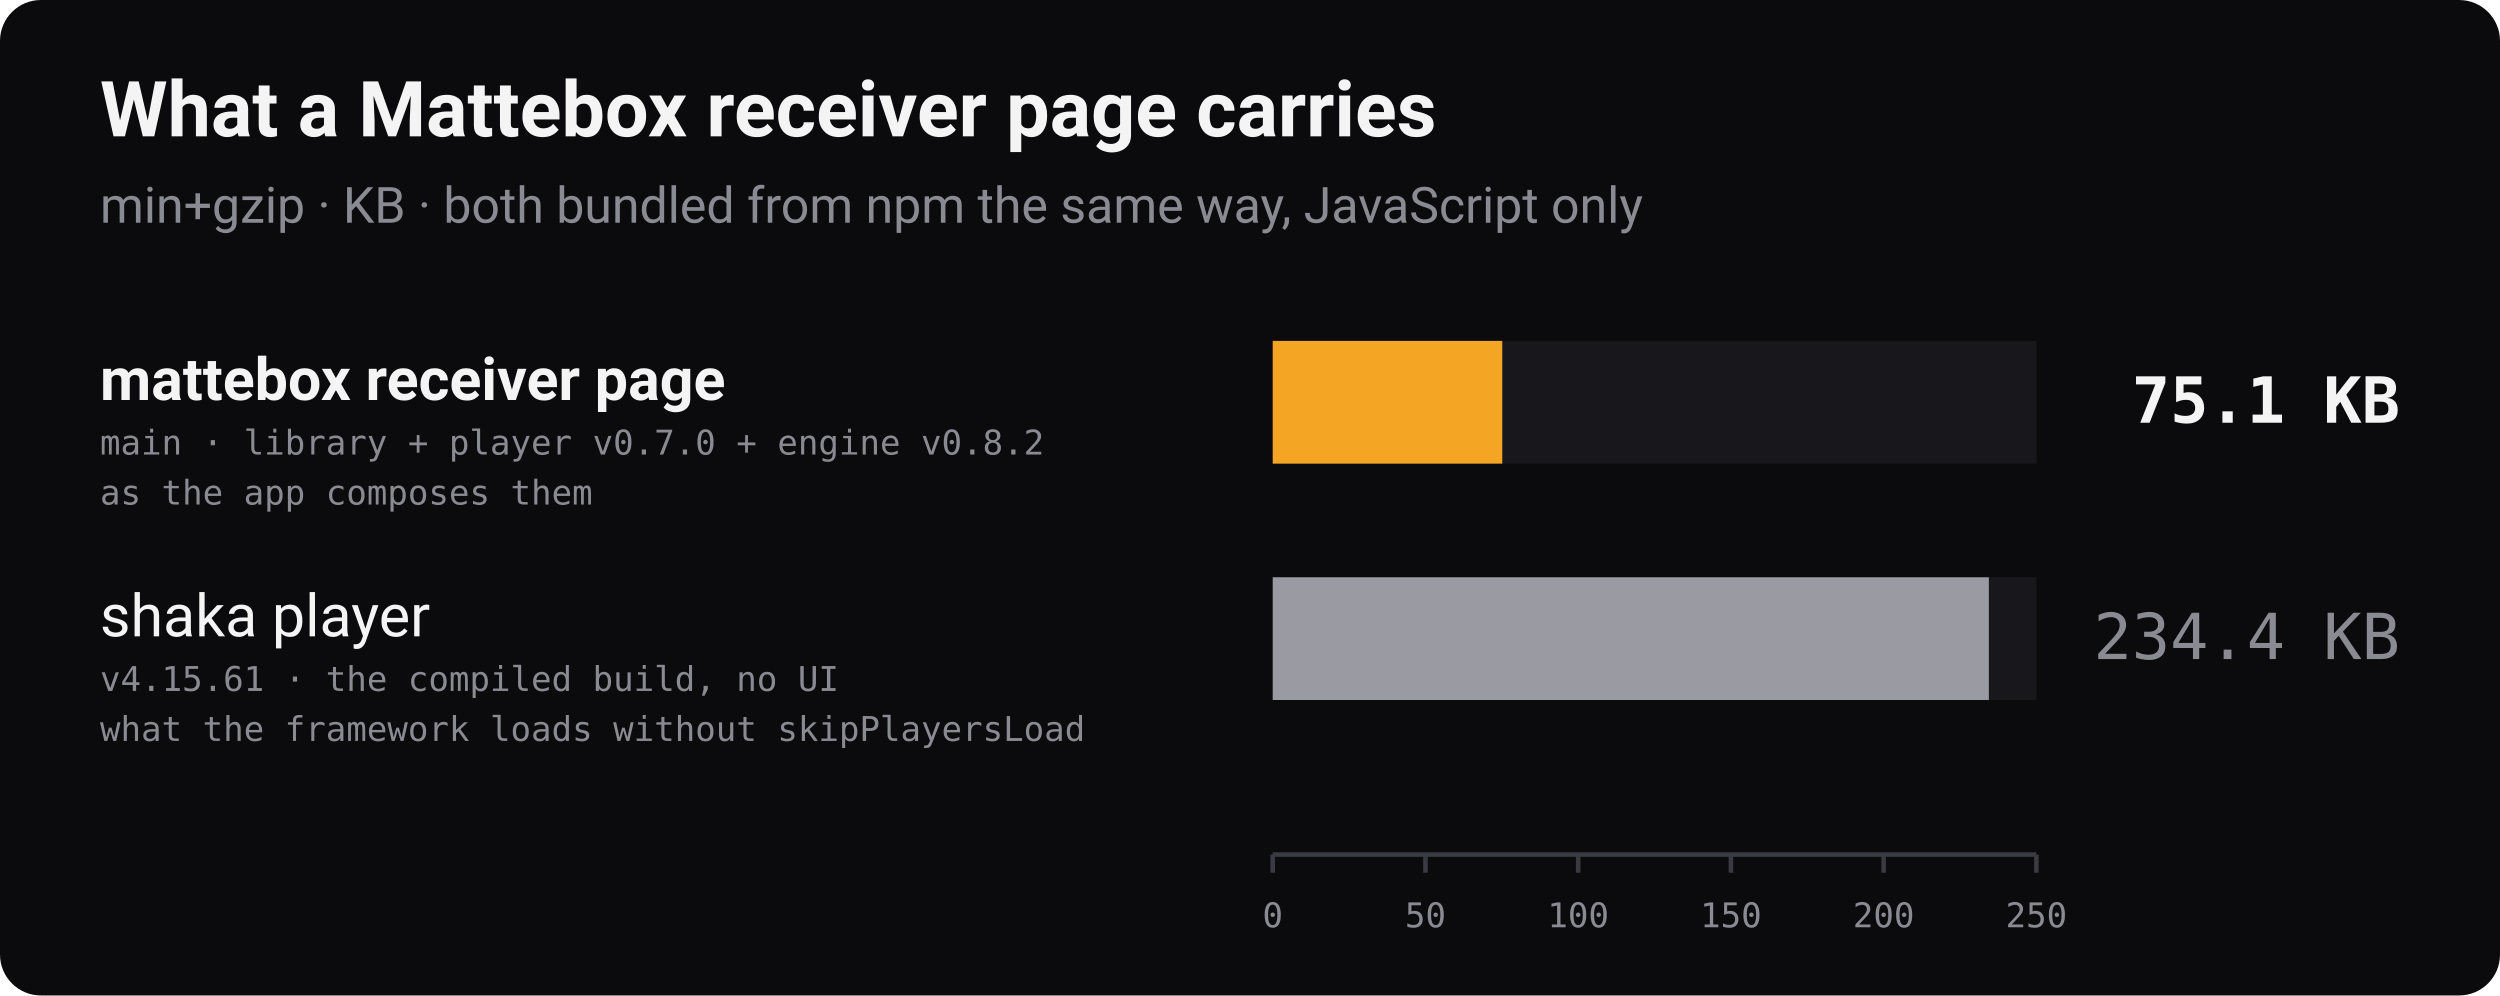
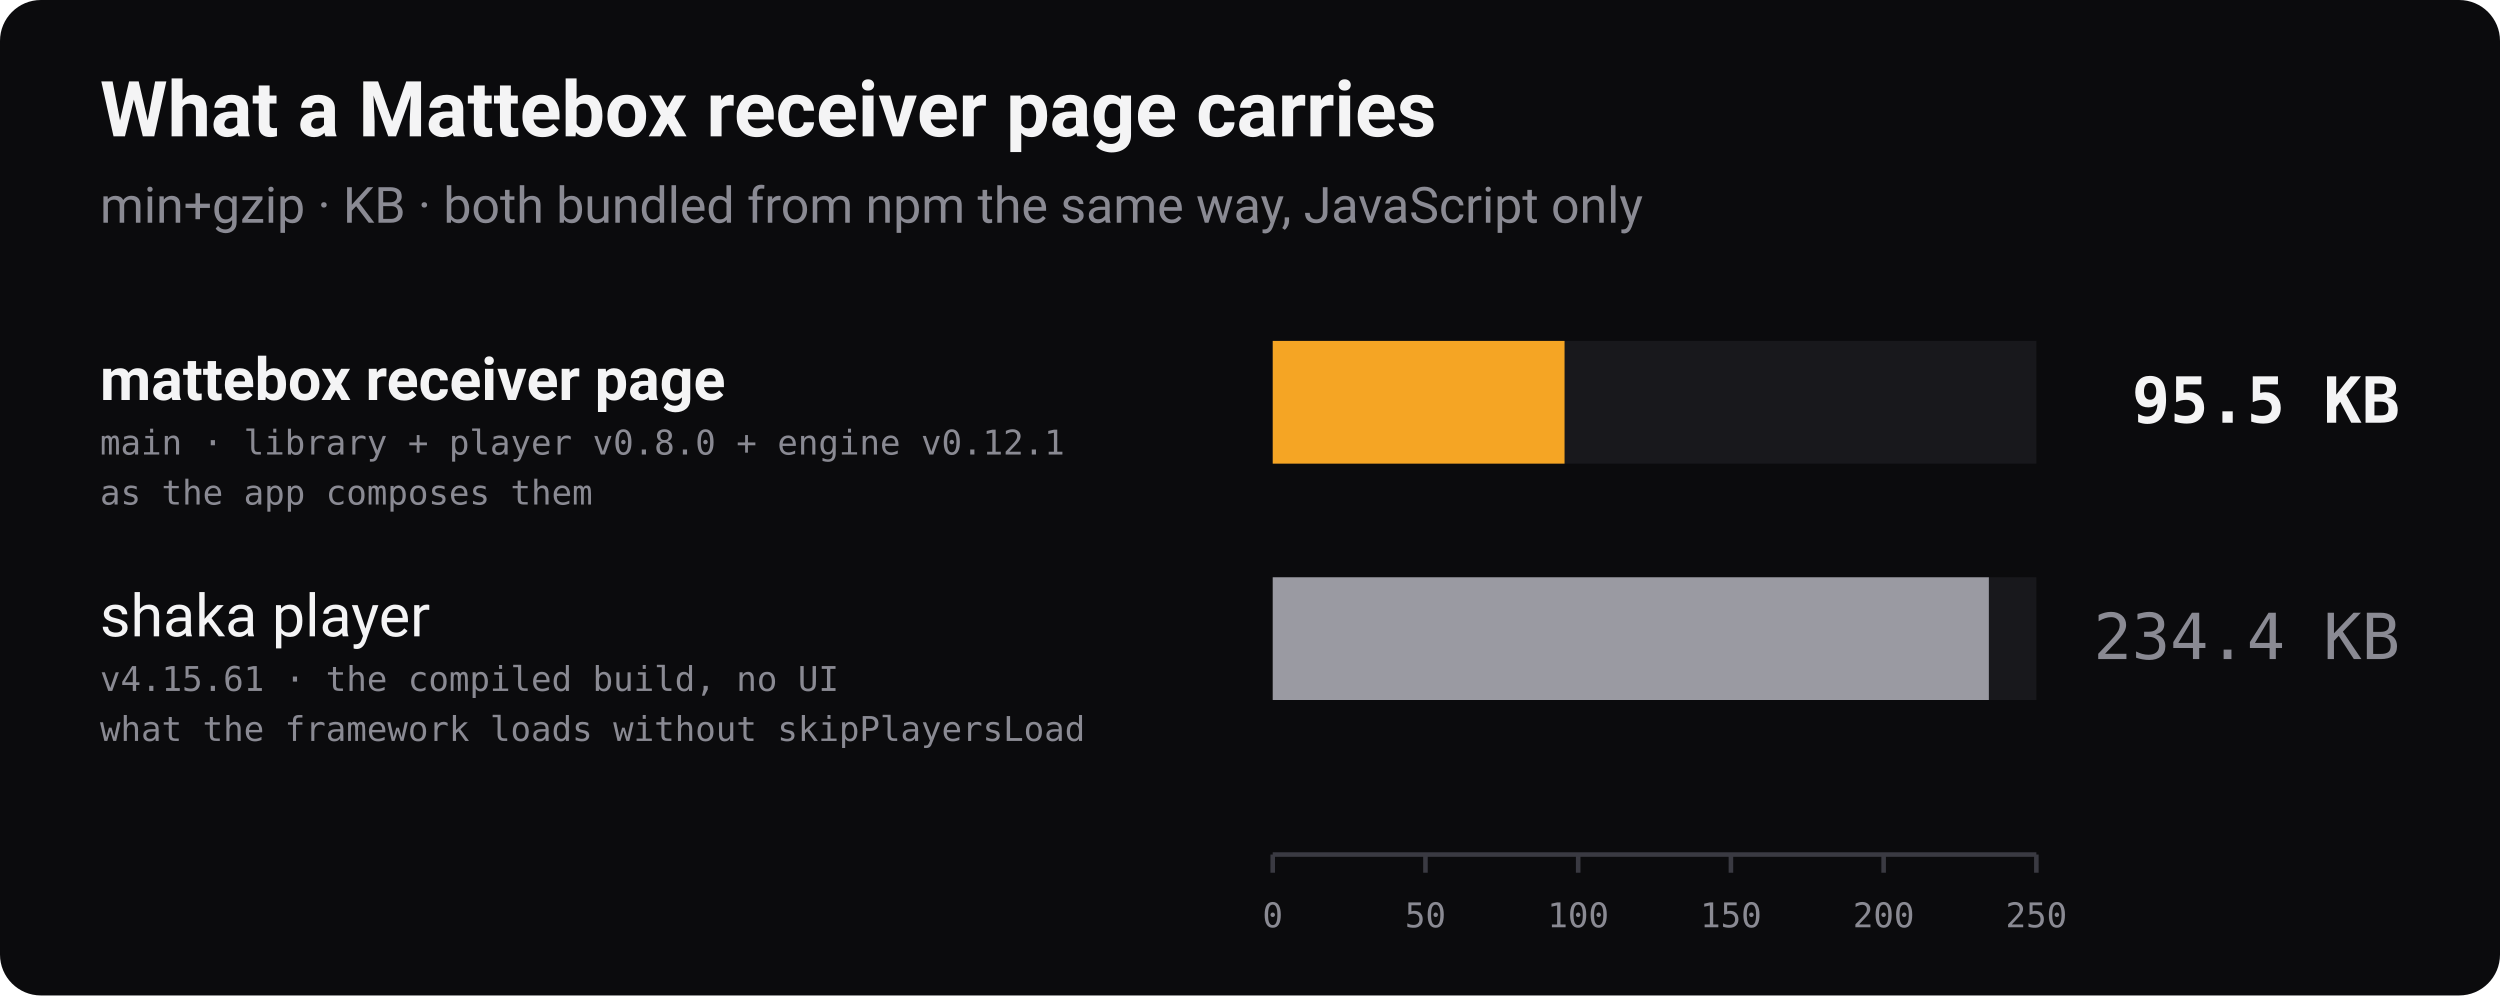
<svg xmlns="http://www.w3.org/2000/svg" width="1100" height="438" viewBox="0 0 1100 438" role="img" aria-label="JavaScript size of a Mattebox Cast receiver page against Shaka Player, min+gzip">
  <rect width="1100" height="438" rx="18" fill="#0b0b0d" />
  <text x="44" y="60" font-family="-apple-system, 'Segoe UI', Roboto, Helvetica, Arial, sans-serif" font-size="34" font-weight="700" fill="#f4f4f5">What a Mattebox receiver page carries</text>
  <text x="44" y="98" font-family="-apple-system, 'Segoe UI', Roboto, Helvetica, Arial, sans-serif" font-size="22" fill="#8a8a93">min+gzip · KB · both bundled from npm the same way, JavaScript only</text>
  <text x="44" y="176" font-family="-apple-system, 'Segoe UI', Roboto, Helvetica, Arial, sans-serif" font-size="26" font-weight="700" fill="#f4f4f5">mattebox receiver page</text>
-   <text x="44" y="200" font-family="ui-monospace, 'SF Mono', Menlo, Consolas, monospace" font-size="15" fill="#8a8a93">main · library + player v0.7.0 + engine v0.8.2</text>
+   <text x="44" y="200" font-family="ui-monospace, 'SF Mono', Menlo, Consolas, monospace" font-size="15" fill="#8a8a93">main · library + player v0.8.0 + engine v0.12.1</text>
  <text x="44" y="222" font-family="ui-monospace, 'SF Mono', Menlo, Consolas, monospace" font-size="15" fill="#8a8a93">as the app composes them</text>
  <rect x="560" y="150" width="336" height="54" fill="#18181c" />
-   <rect x="560" y="150" width="101.0" height="54" fill="#f5a524" />
-   <text x="1056" y="186" text-anchor="end" font-family="ui-monospace, 'SF Mono', Menlo, Consolas, monospace" font-size="28" font-weight="700" fill="#f4f4f5">75.1 KB</text>
+   <rect x="560" y="150" width="128.4" height="54" fill="#f5a524" />
+   <text x="1056" y="186" text-anchor="end" font-family="ui-monospace, 'SF Mono', Menlo, Consolas, monospace" font-size="28" font-weight="700" fill="#f4f4f5">95.5 KB</text>
  <text x="44" y="280" font-family="-apple-system, 'Segoe UI', Roboto, Helvetica, Arial, sans-serif" font-size="26" font-weight="400" fill="#f4f4f5">shaka player</text>
  <text x="44" y="304" font-family="ui-monospace, 'SF Mono', Menlo, Consolas, monospace" font-size="15" fill="#8a8a93">v4.15.61 · the compiled build, no UI</text>
  <text x="44" y="326" font-family="ui-monospace, 'SF Mono', Menlo, Consolas, monospace" font-size="15" fill="#8a8a93">what the framework loads without skipPlayersLoad</text>
  <rect x="560" y="254" width="336" height="54" fill="#18181c" />
  <rect x="560" y="254" width="315.1" height="54" fill="#9a9aa2" />
  <text x="1056" y="290" text-anchor="end" font-family="ui-monospace, 'SF Mono', Menlo, Consolas, monospace" font-size="28" font-weight="400" fill="#8a8a93">234.4 KB</text>
  <line x1="560" y1="376" x2="896" y2="376" stroke="#3a3a42" stroke-width="2" />
  <line x1="560.0" y1="376" x2="560.0" y2="384" stroke="#3a3a42" stroke-width="2" />
  <text x="560.0" y="408" text-anchor="middle" font-family="ui-monospace, 'SF Mono', Menlo, Consolas, monospace" font-size="15" fill="#8a8a93">0</text>
  <line x1="627.2" y1="376" x2="627.2" y2="384" stroke="#3a3a42" stroke-width="2" />
  <text x="627.2" y="408" text-anchor="middle" font-family="ui-monospace, 'SF Mono', Menlo, Consolas, monospace" font-size="15" fill="#8a8a93">50</text>
  <line x1="694.4" y1="376" x2="694.4" y2="384" stroke="#3a3a42" stroke-width="2" />
  <text x="694.4" y="408" text-anchor="middle" font-family="ui-monospace, 'SF Mono', Menlo, Consolas, monospace" font-size="15" fill="#8a8a93">100</text>
  <line x1="761.6" y1="376" x2="761.6" y2="384" stroke="#3a3a42" stroke-width="2" />
  <text x="761.6" y="408" text-anchor="middle" font-family="ui-monospace, 'SF Mono', Menlo, Consolas, monospace" font-size="15" fill="#8a8a93">150</text>
  <line x1="828.8" y1="376" x2="828.8" y2="384" stroke="#3a3a42" stroke-width="2" />
  <text x="828.8" y="408" text-anchor="middle" font-family="ui-monospace, 'SF Mono', Menlo, Consolas, monospace" font-size="15" fill="#8a8a93">200</text>
  <line x1="896.0" y1="376" x2="896.0" y2="384" stroke="#3a3a42" stroke-width="2" />
  <text x="896.0" y="408" text-anchor="middle" font-family="ui-monospace, 'SF Mono', Menlo, Consolas, monospace" font-size="15" fill="#8a8a93">250</text>
</svg>
